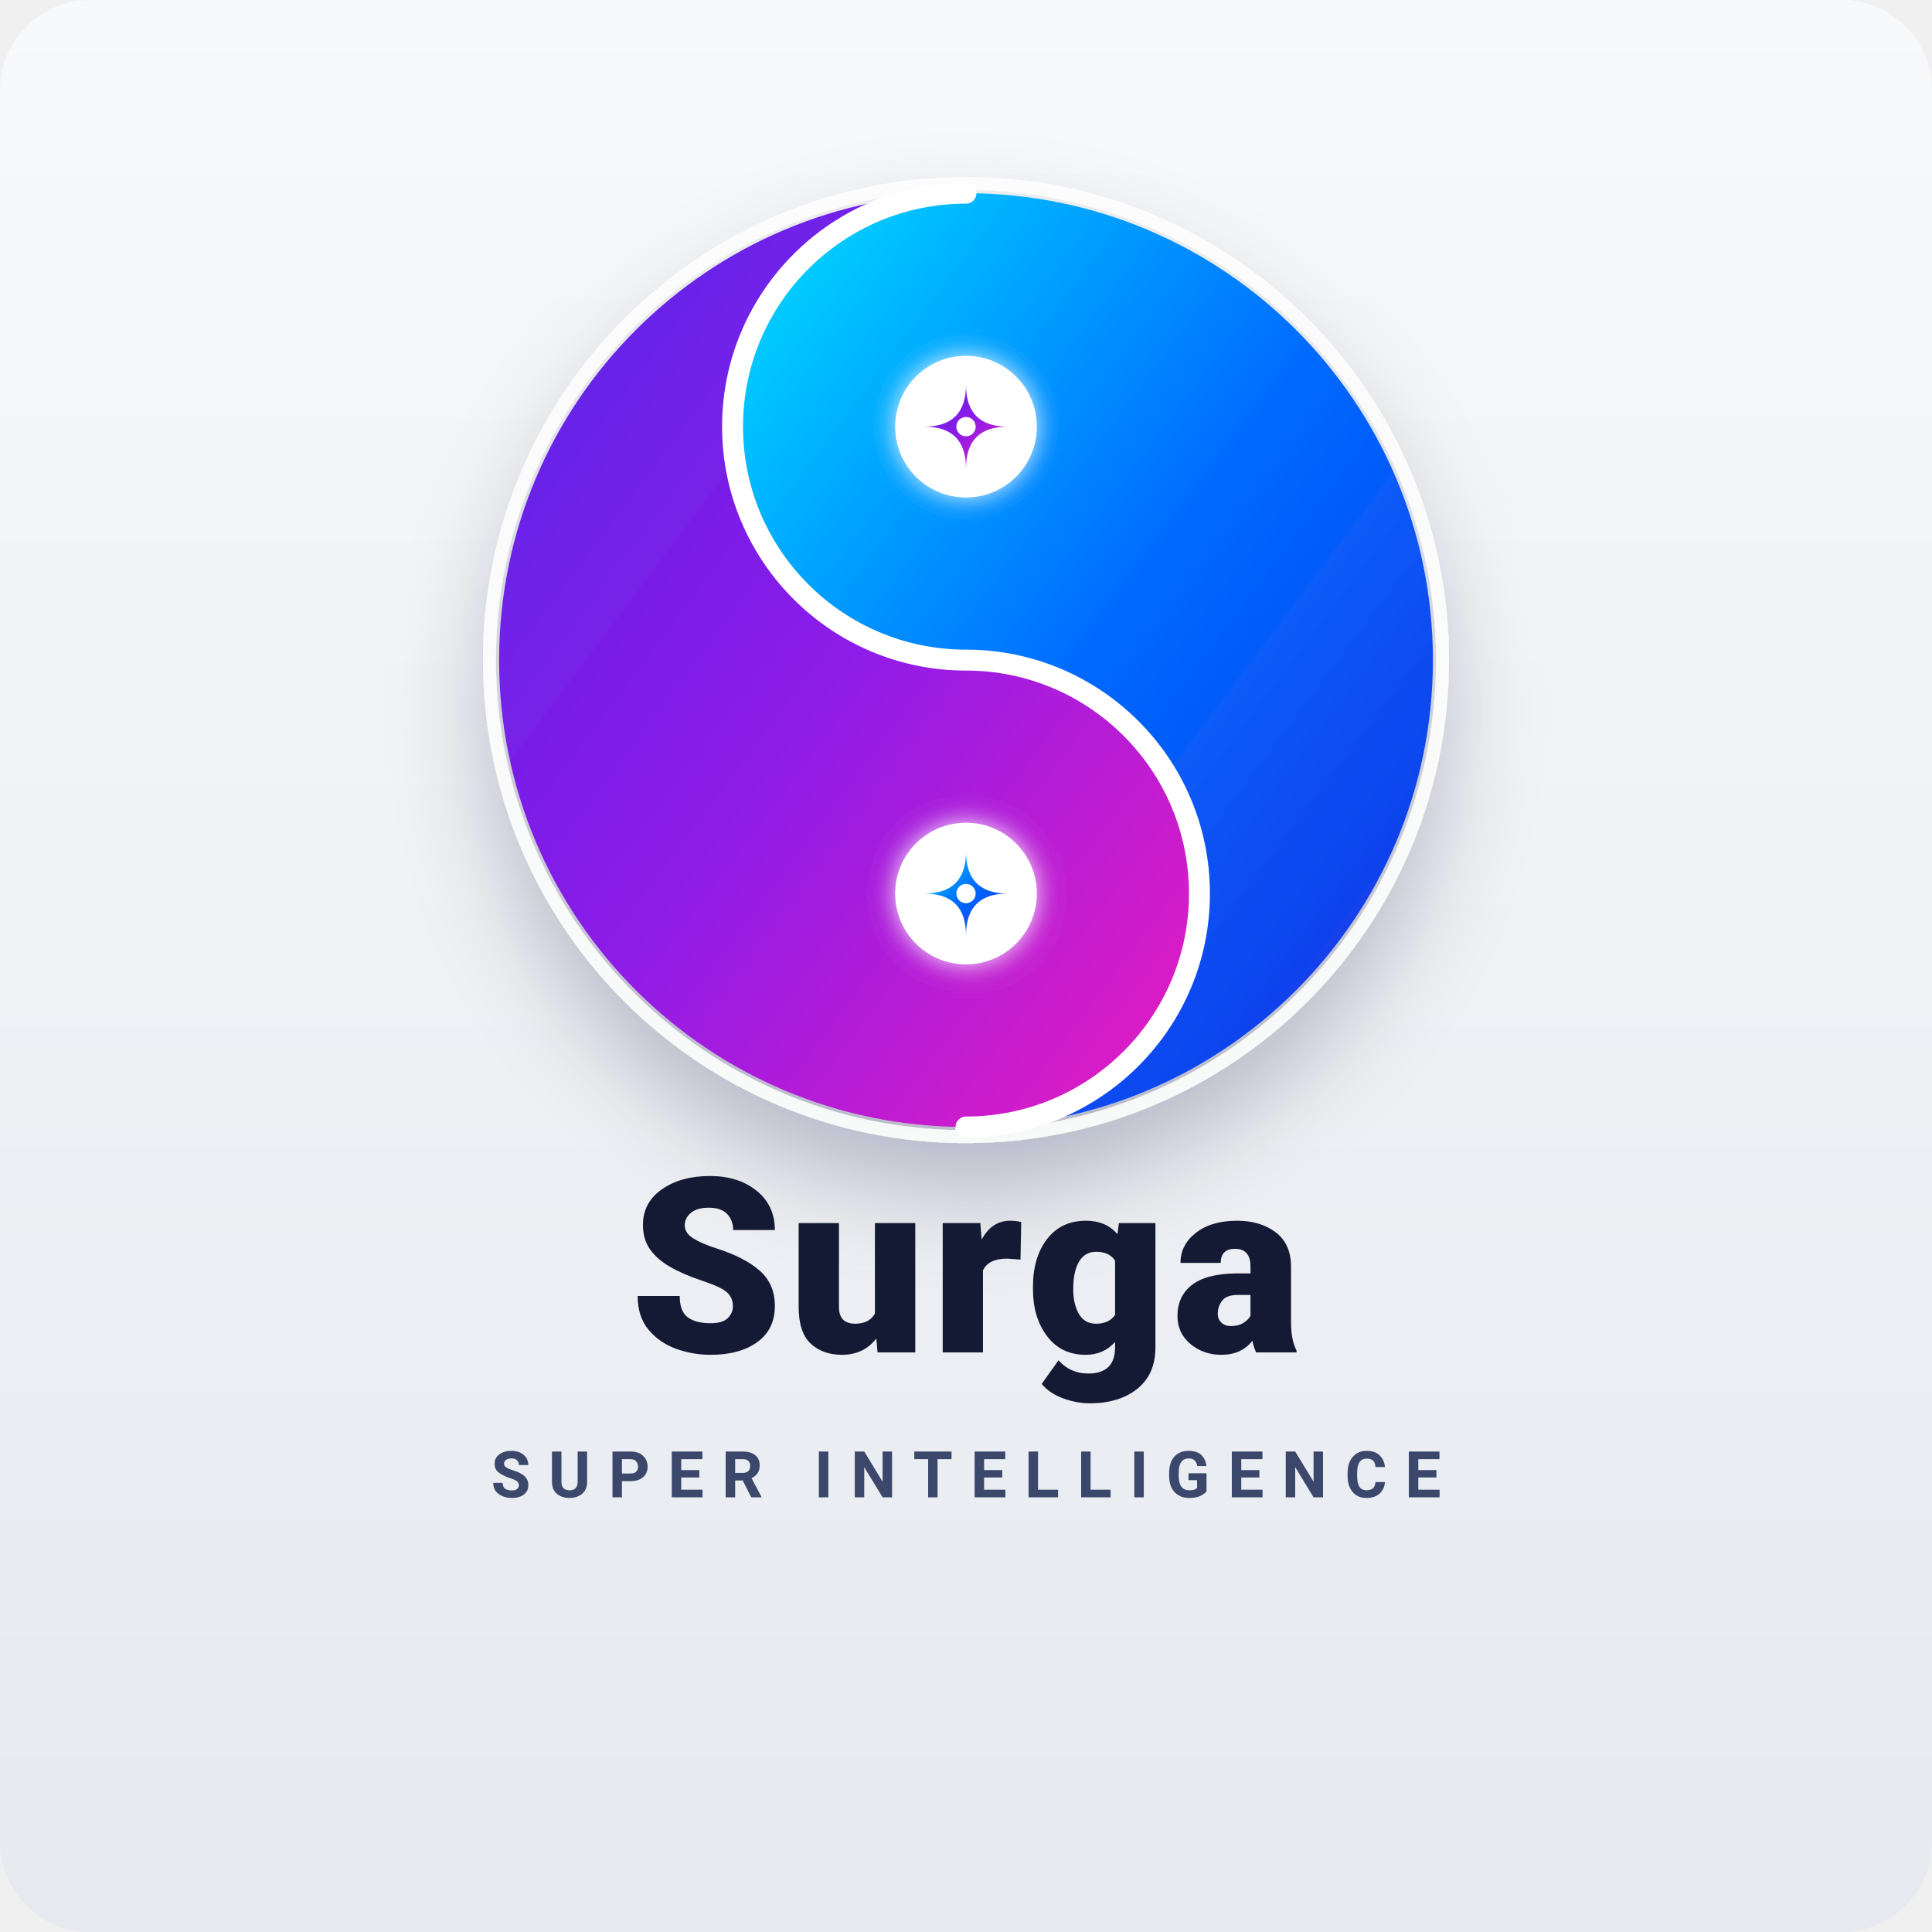
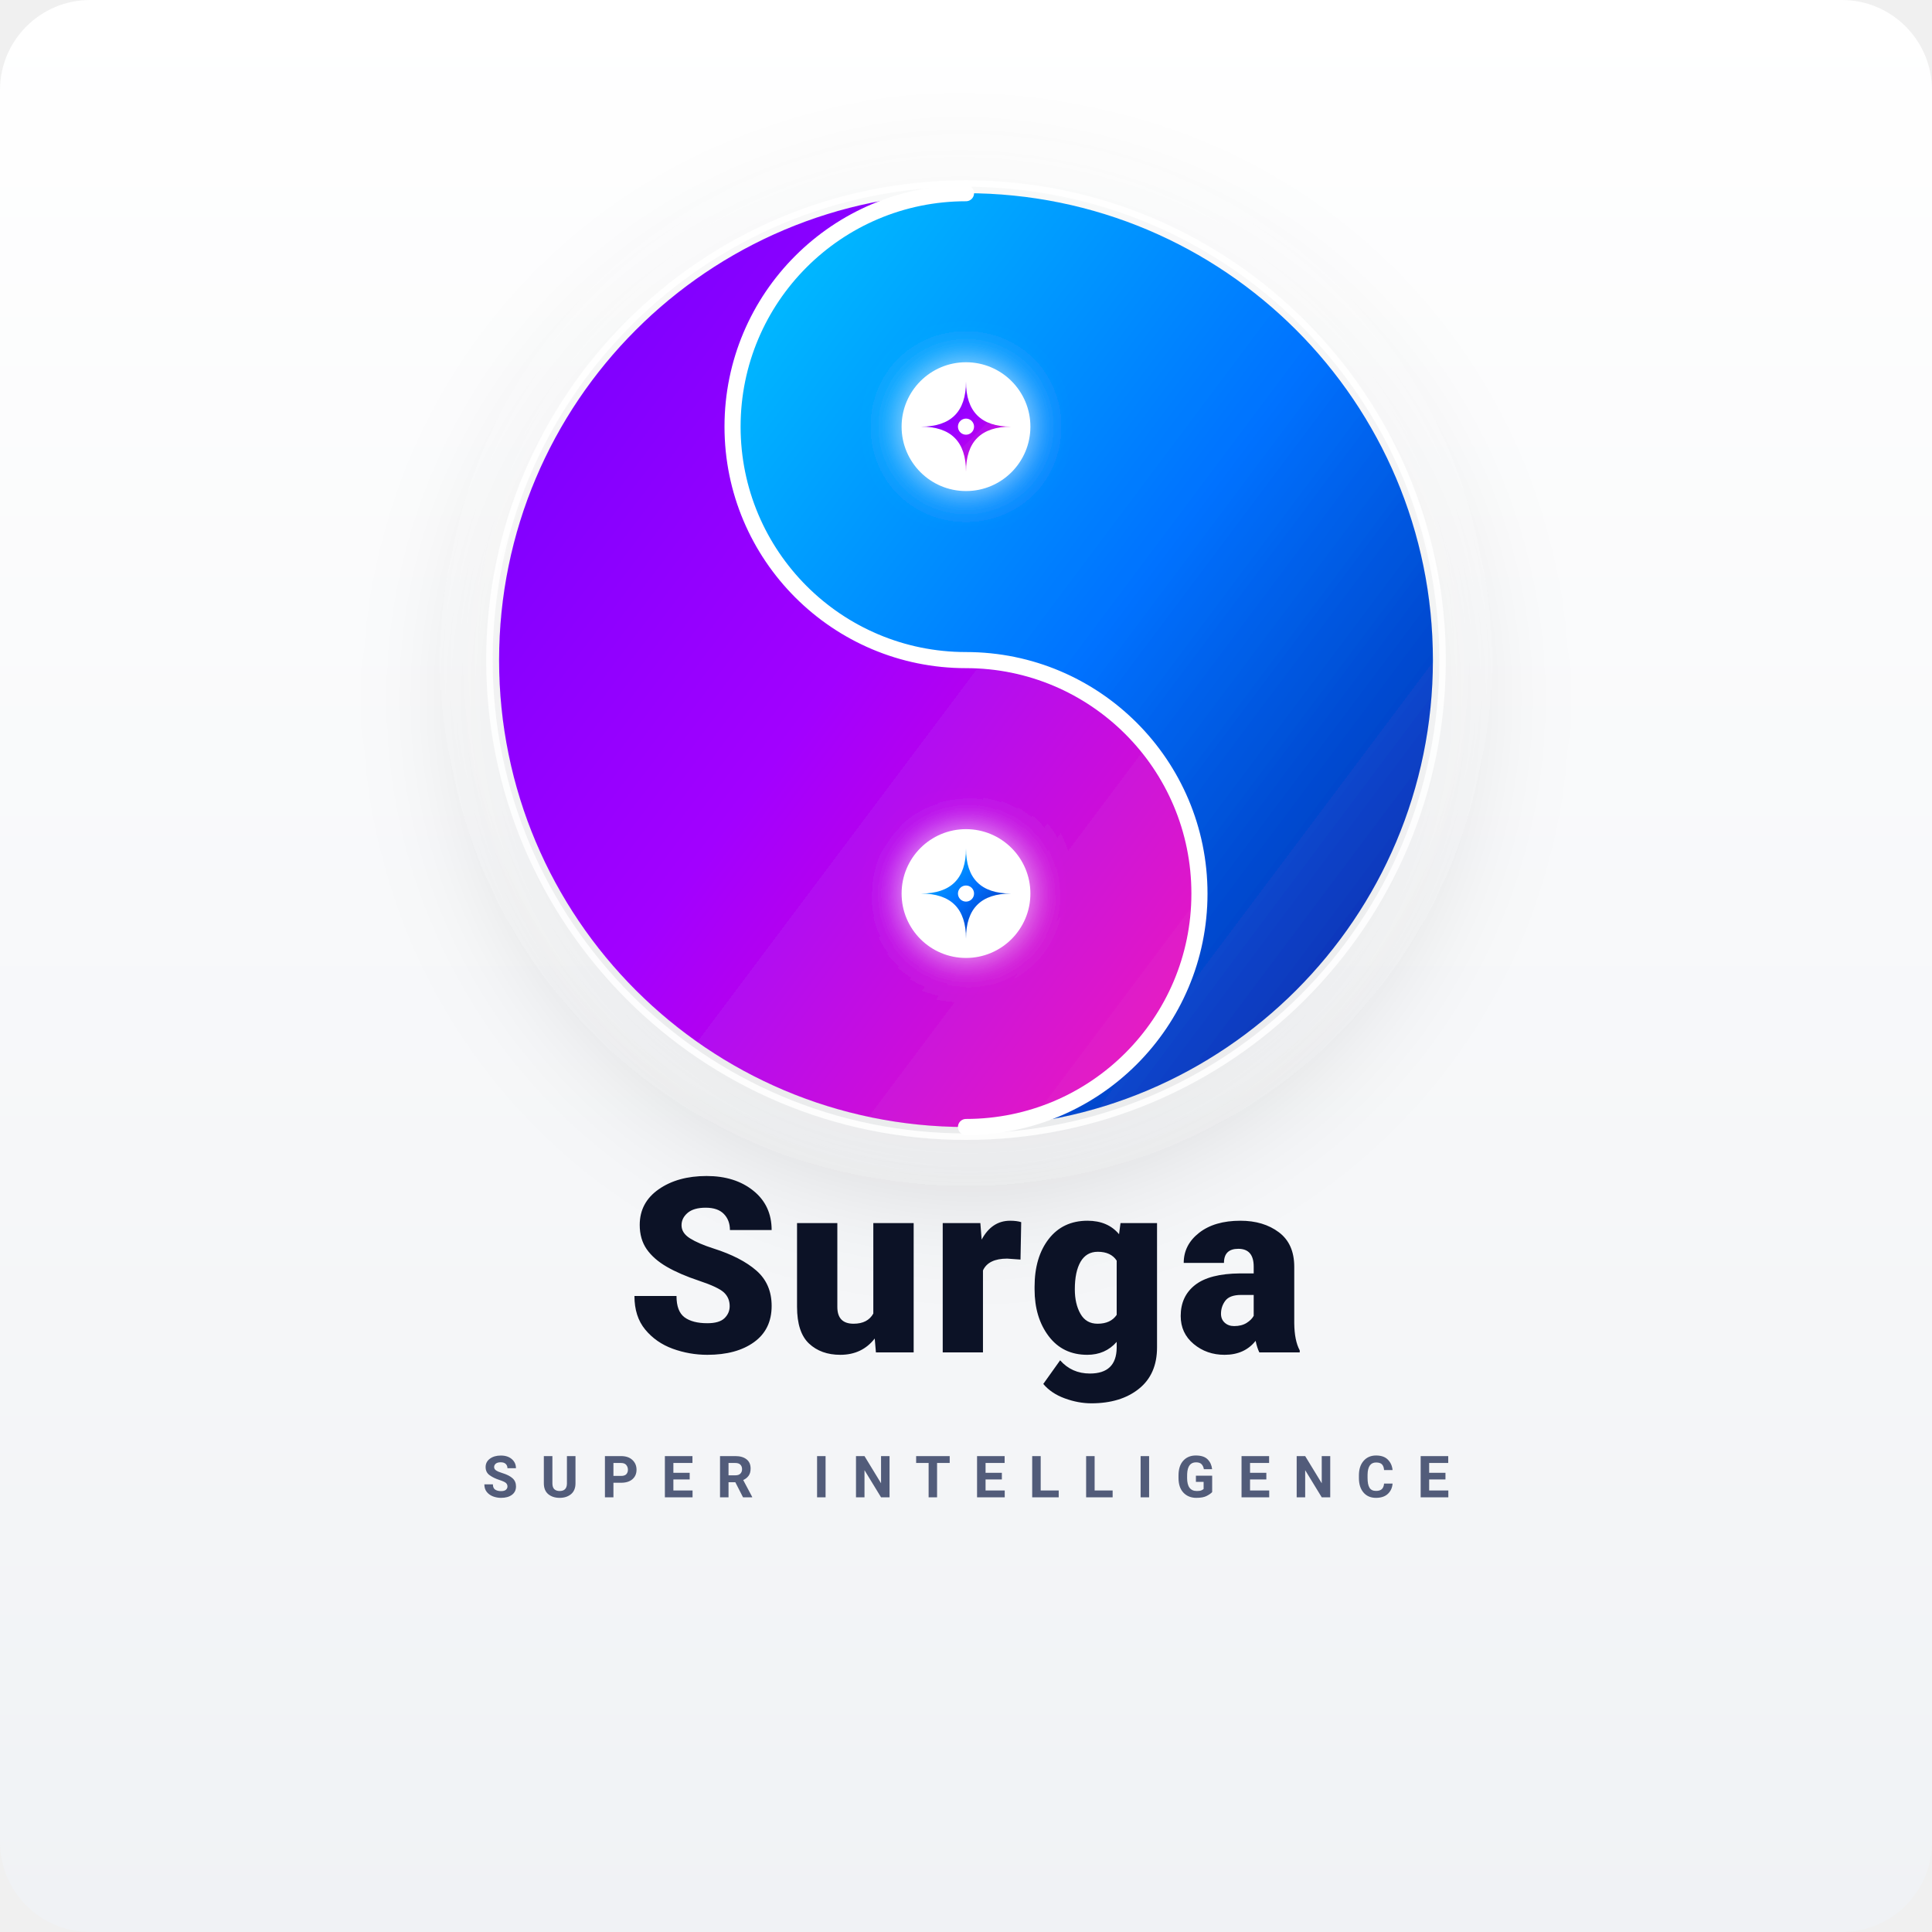
<svg xmlns="http://www.w3.org/2000/svg" viewBox="0 0 600 600" width="100%" height="100%">
  <defs>
    <linearGradient id="k2-bg" x1="0%" y1="0%" x2="0%" y2="100%">
-       <stop offset="0%" stop-color="#f8f9fb" />
-       <stop offset="100%" stop-color="#e6e9ef" />
+       <stop offset="0%" stop-color="#ffffff" />
+       <stop offset="100%" stop-color="#f0f2f5" />
    </linearGradient>
    <linearGradient id="k2-blue" x1="0%" y1="0%" x2="100%" y2="100%">
-       <stop offset="0%" stop-color="#00e1ff" />
-       <stop offset="50%" stop-color="#006aff" />
-       <stop offset="100%" stop-color="#1b2ce2" />
+       <stop offset="0%" stop-color="#00c6ff" />
+       <stop offset="50%" stop-color="#0072ff" />
+       <stop offset="100%" stop-color="#0d1b9a" />
    </linearGradient>
    <linearGradient id="k2-purple" x1="0%" y1="0%" x2="100%" y2="100%">
-       <stop offset="0%" stop-color="#5522e8" />
-       <stop offset="50%" stop-color="#8e1ee8" />
-       <stop offset="100%" stop-color="#ea1fbe" />
+       <stop offset="0%" stop-color="#7000ff" />
+       <stop offset="50%" stop-color="#a200ff" />
+       <stop offset="100%" stop-color="#f322b7" />
    </linearGradient>
    <filter id="k2-shadow" x="-30%" y="-30%" width="160%" height="160%">
-       <feDropShadow dx="0" dy="16" stdDeviation="15" flood-color="#0c1236" flood-opacity="0.24" />
+       <feDropShadow dx="0" dy="12" stdDeviation="20" flood-color="#070a20" flood-opacity="0.15" />
    </filter>
    <filter id="glow-spark" x="-50%" y="-50%" width="200%" height="200%">
-       <feDropShadow dx="0" dy="0" stdDeviation="4" flood-color="#ffffff" flood-opacity="0.9" />
+       <feDropShadow dx="0" dy="0" stdDeviation="6" flood-color="#ffffff" flood-opacity="0.8" />
    </filter>
  </defs>
  <rect width="600" height="600" fill="url(#k2-bg)" rx="28" />
  <g transform="translate(300, 205)" filter="url(#k2-shadow)">
-     <circle cx="0" cy="0" r="148" fill="none" stroke="#ffffff" stroke-width="4" opacity="0.8" />
+     <circle cx="0" cy="0" r="148" fill="none" stroke="#ffffff" stroke-width="2" opacity="0.9" filter="url(#glow-spark)" />
    <path d="M 0 -145               A 145 145 0 0 1 0 145               A 72.5 72.5 0 0 0 0 0               A 72.5 72.5 0 0 1 0 -145 Z" fill="url(#k2-blue)" />
    <path d="M 0 145               A 145 145 0 0 1 0 -145               A 72.5 72.5 0 0 0 0 0               A 72.5 72.5 0 0 1 0 145 Z" fill="url(#k2-purple)" />
-     <path d="M 0 -145               A 72.5 72.5 0 0 0 0 0               A 72.5 72.5 0 0 1 0 145" fill="none" stroke="#ffffff" stroke-width="6.5" stroke-linecap="round" />
+     <path d="M 0 -145               A 72.5 72.5 0 0 0 0 0               A 72.5 72.5 0 0 1 0 145" fill="none" stroke="#ffffff" stroke-width="5" stroke-linecap="round" />
    <g transform="translate(0, -72.5)" filter="url(#glow-spark)">
-       <circle cx="0" cy="0" r="22" fill="#ffffff" />
-       <path d="M 0 -13 Q 0 0 13 0 Q 0 0 0 13 Q 0 0 -13 0 Q 0 0 0 -13 Z" fill="url(#k2-purple)" />
-       <circle cx="0" cy="0" r="3" fill="#ffffff" />
+       <circle cx="0" cy="0" r="20" fill="#ffffff" />
+       <path d="M 0 -14 Q 0 0 14 0 Q 0 0 0 14 Q 0 0 -14 0 Q 0 0 0 -14 Z" fill="url(#k2-purple)" />
+       <circle cx="0" cy="0" r="2.5" fill="#ffffff" />
    </g>
    <g transform="translate(0, 72.5)" filter="url(#glow-spark)">
-       <circle cx="0" cy="0" r="22" fill="#ffffff" />
-       <path d="M 0 -13 Q 0 0 13 0 Q 0 0 0 13 Q 0 0 -13 0 Q 0 0 0 -13 Z" fill="url(#k2-blue)" />
-       <circle cx="0" cy="0" r="3" fill="#ffffff" />
+       <circle cx="0" cy="0" r="20" fill="#ffffff" />
+       <path d="M 0 -14 Q 0 0 14 0 Q 0 0 0 14 Q 0 0 -14 0 Q 0 0 0 -14 Z" fill="url(#k2-blue)" />
+       <circle cx="0" cy="0" r="2.5" fill="#ffffff" />
    </g>
  </g>
  <g text-anchor="middle">
-     <text x="300" y="420" font-family="'Segoe UI', Roboto, sans-serif" font-size="76" font-weight="800" fill="#141a33" letter-spacing="1.5">
+     <text x="300" y="420" font-family="'Montserrat', 'Segoe UI', Roboto, sans-serif" font-size="76" font-weight="800" fill="#0c1226" letter-spacing="2">
      Surga
    </text>
-     <text x="300" y="465" font-family="'Segoe UI', Roboto, sans-serif" font-size="20" font-weight="700" fill="#3b486b" letter-spacing="5.5">
+     <text x="300" y="465" font-family="'Montserrat', 'Segoe UI', Roboto, sans-serif" font-size="18" font-weight="600" fill="#525c7a" letter-spacing="7">
      SUPER INTELLIGENCE
    </text>
  </g>
</svg>
